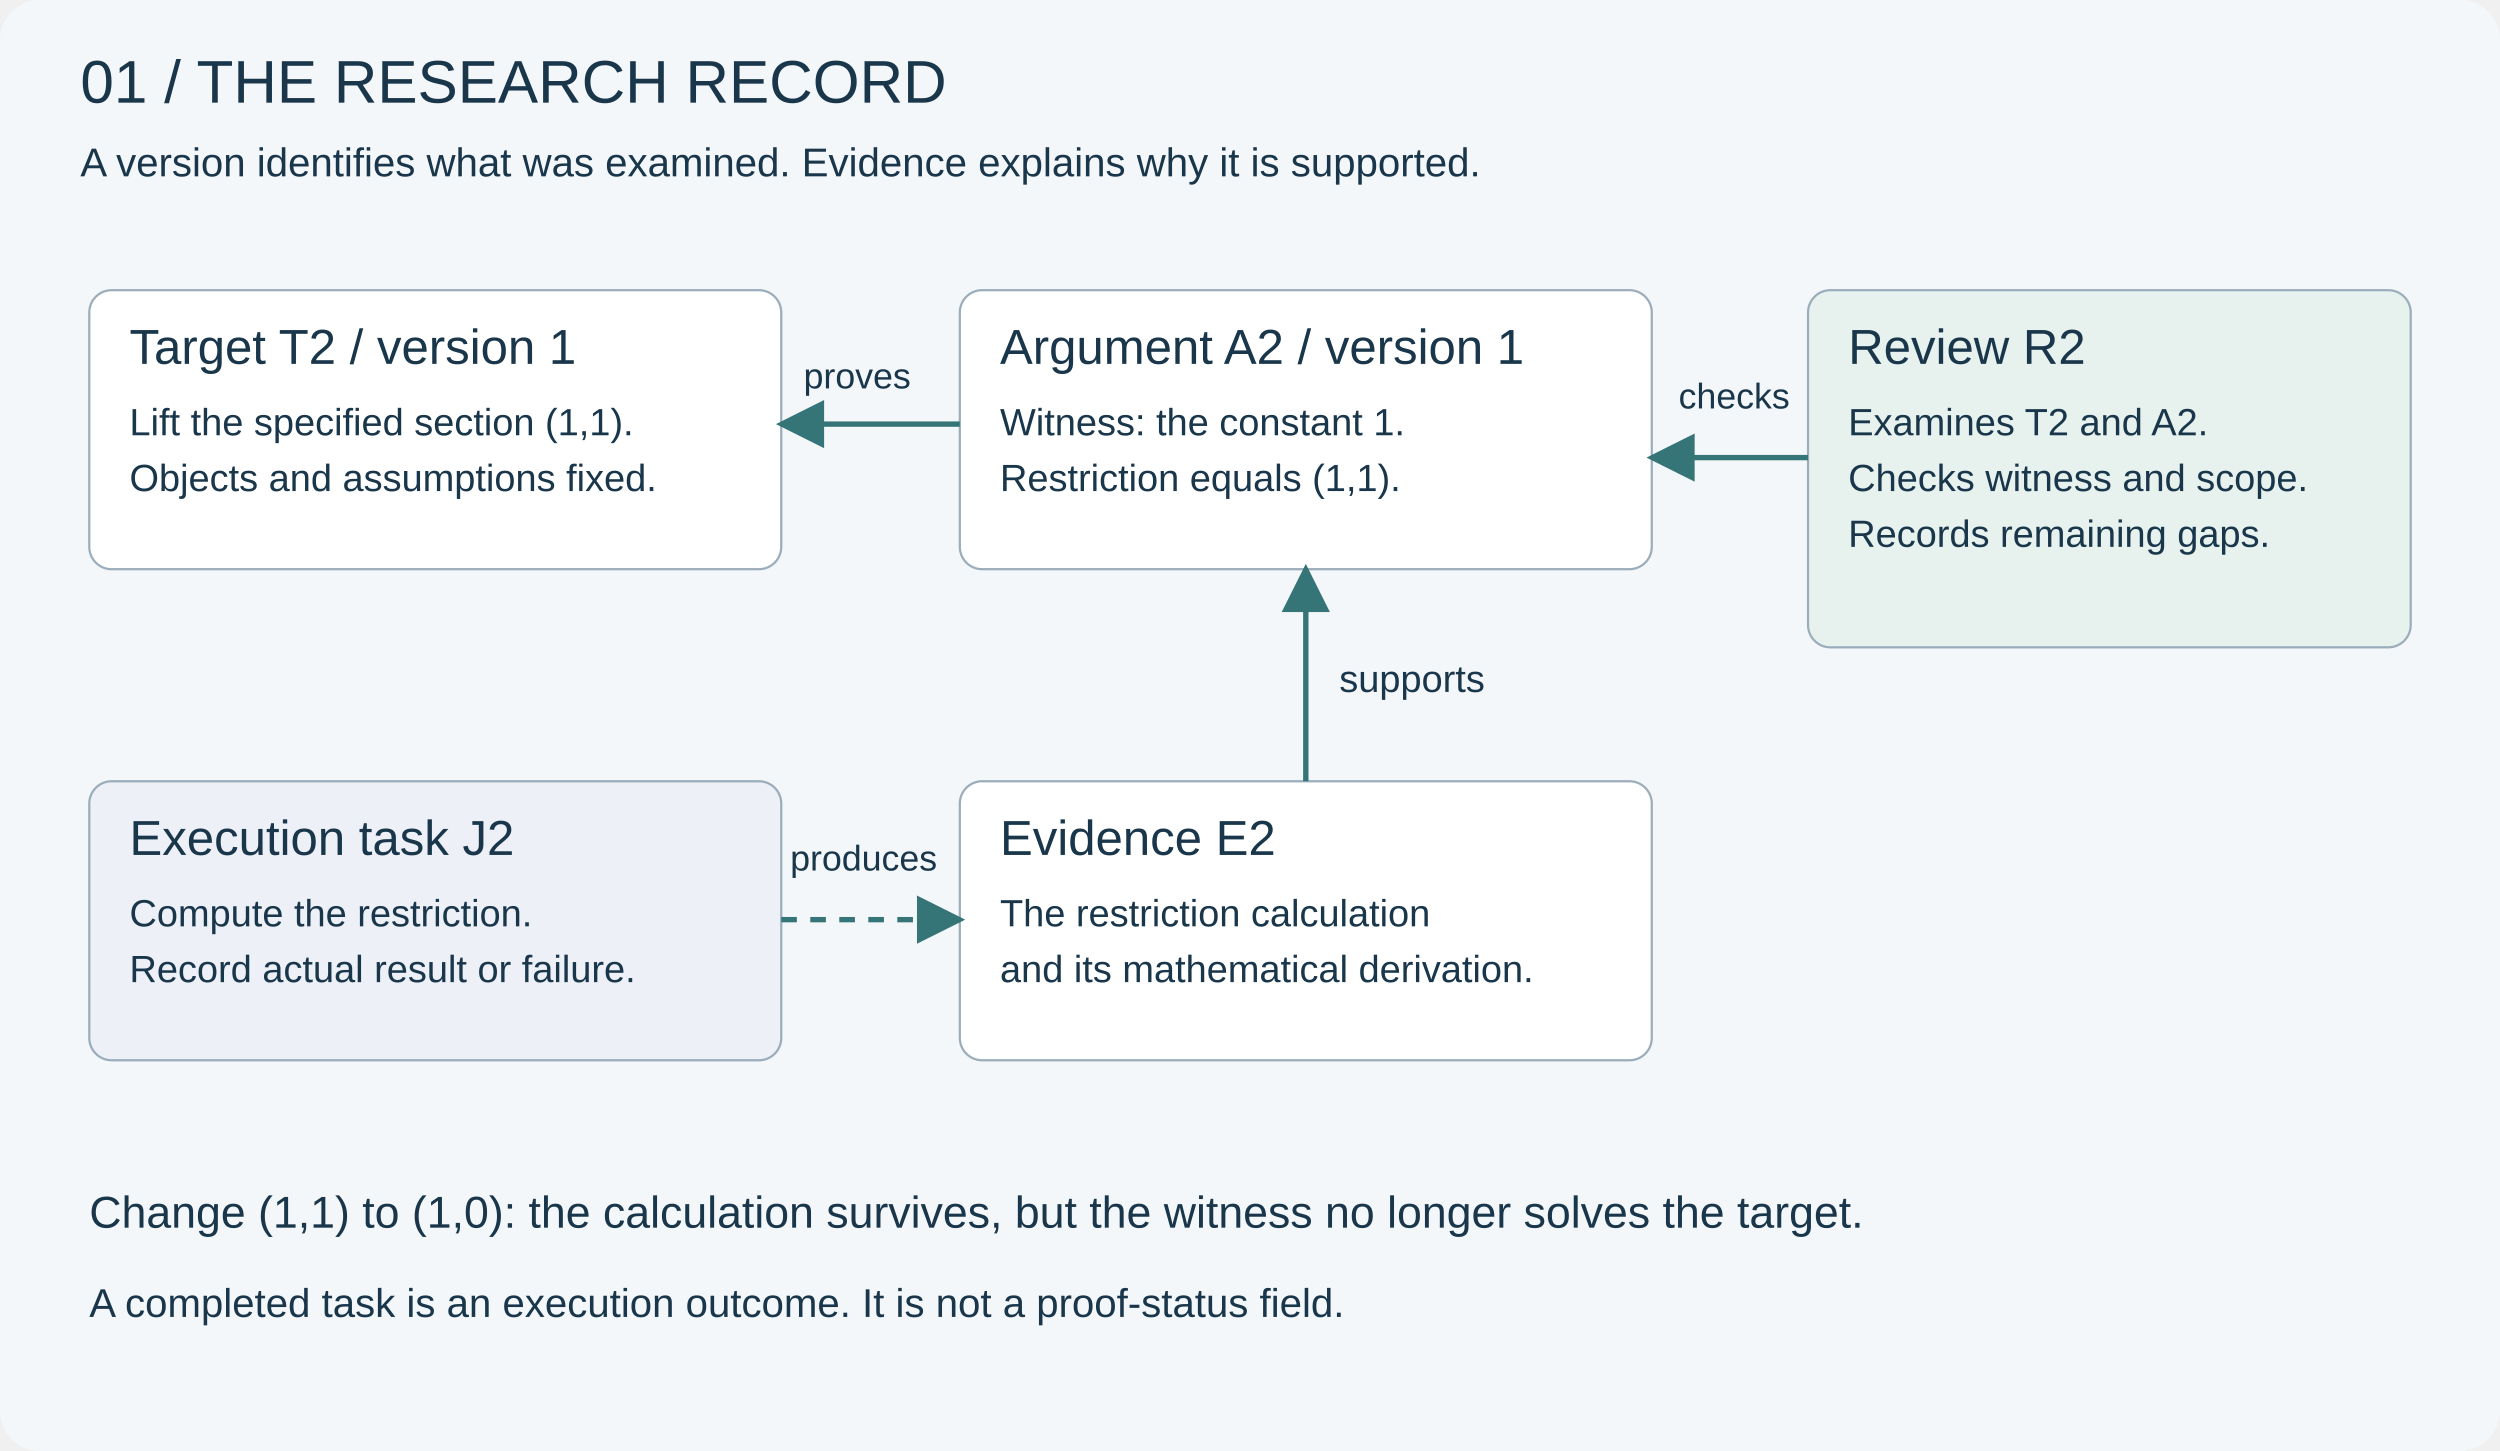
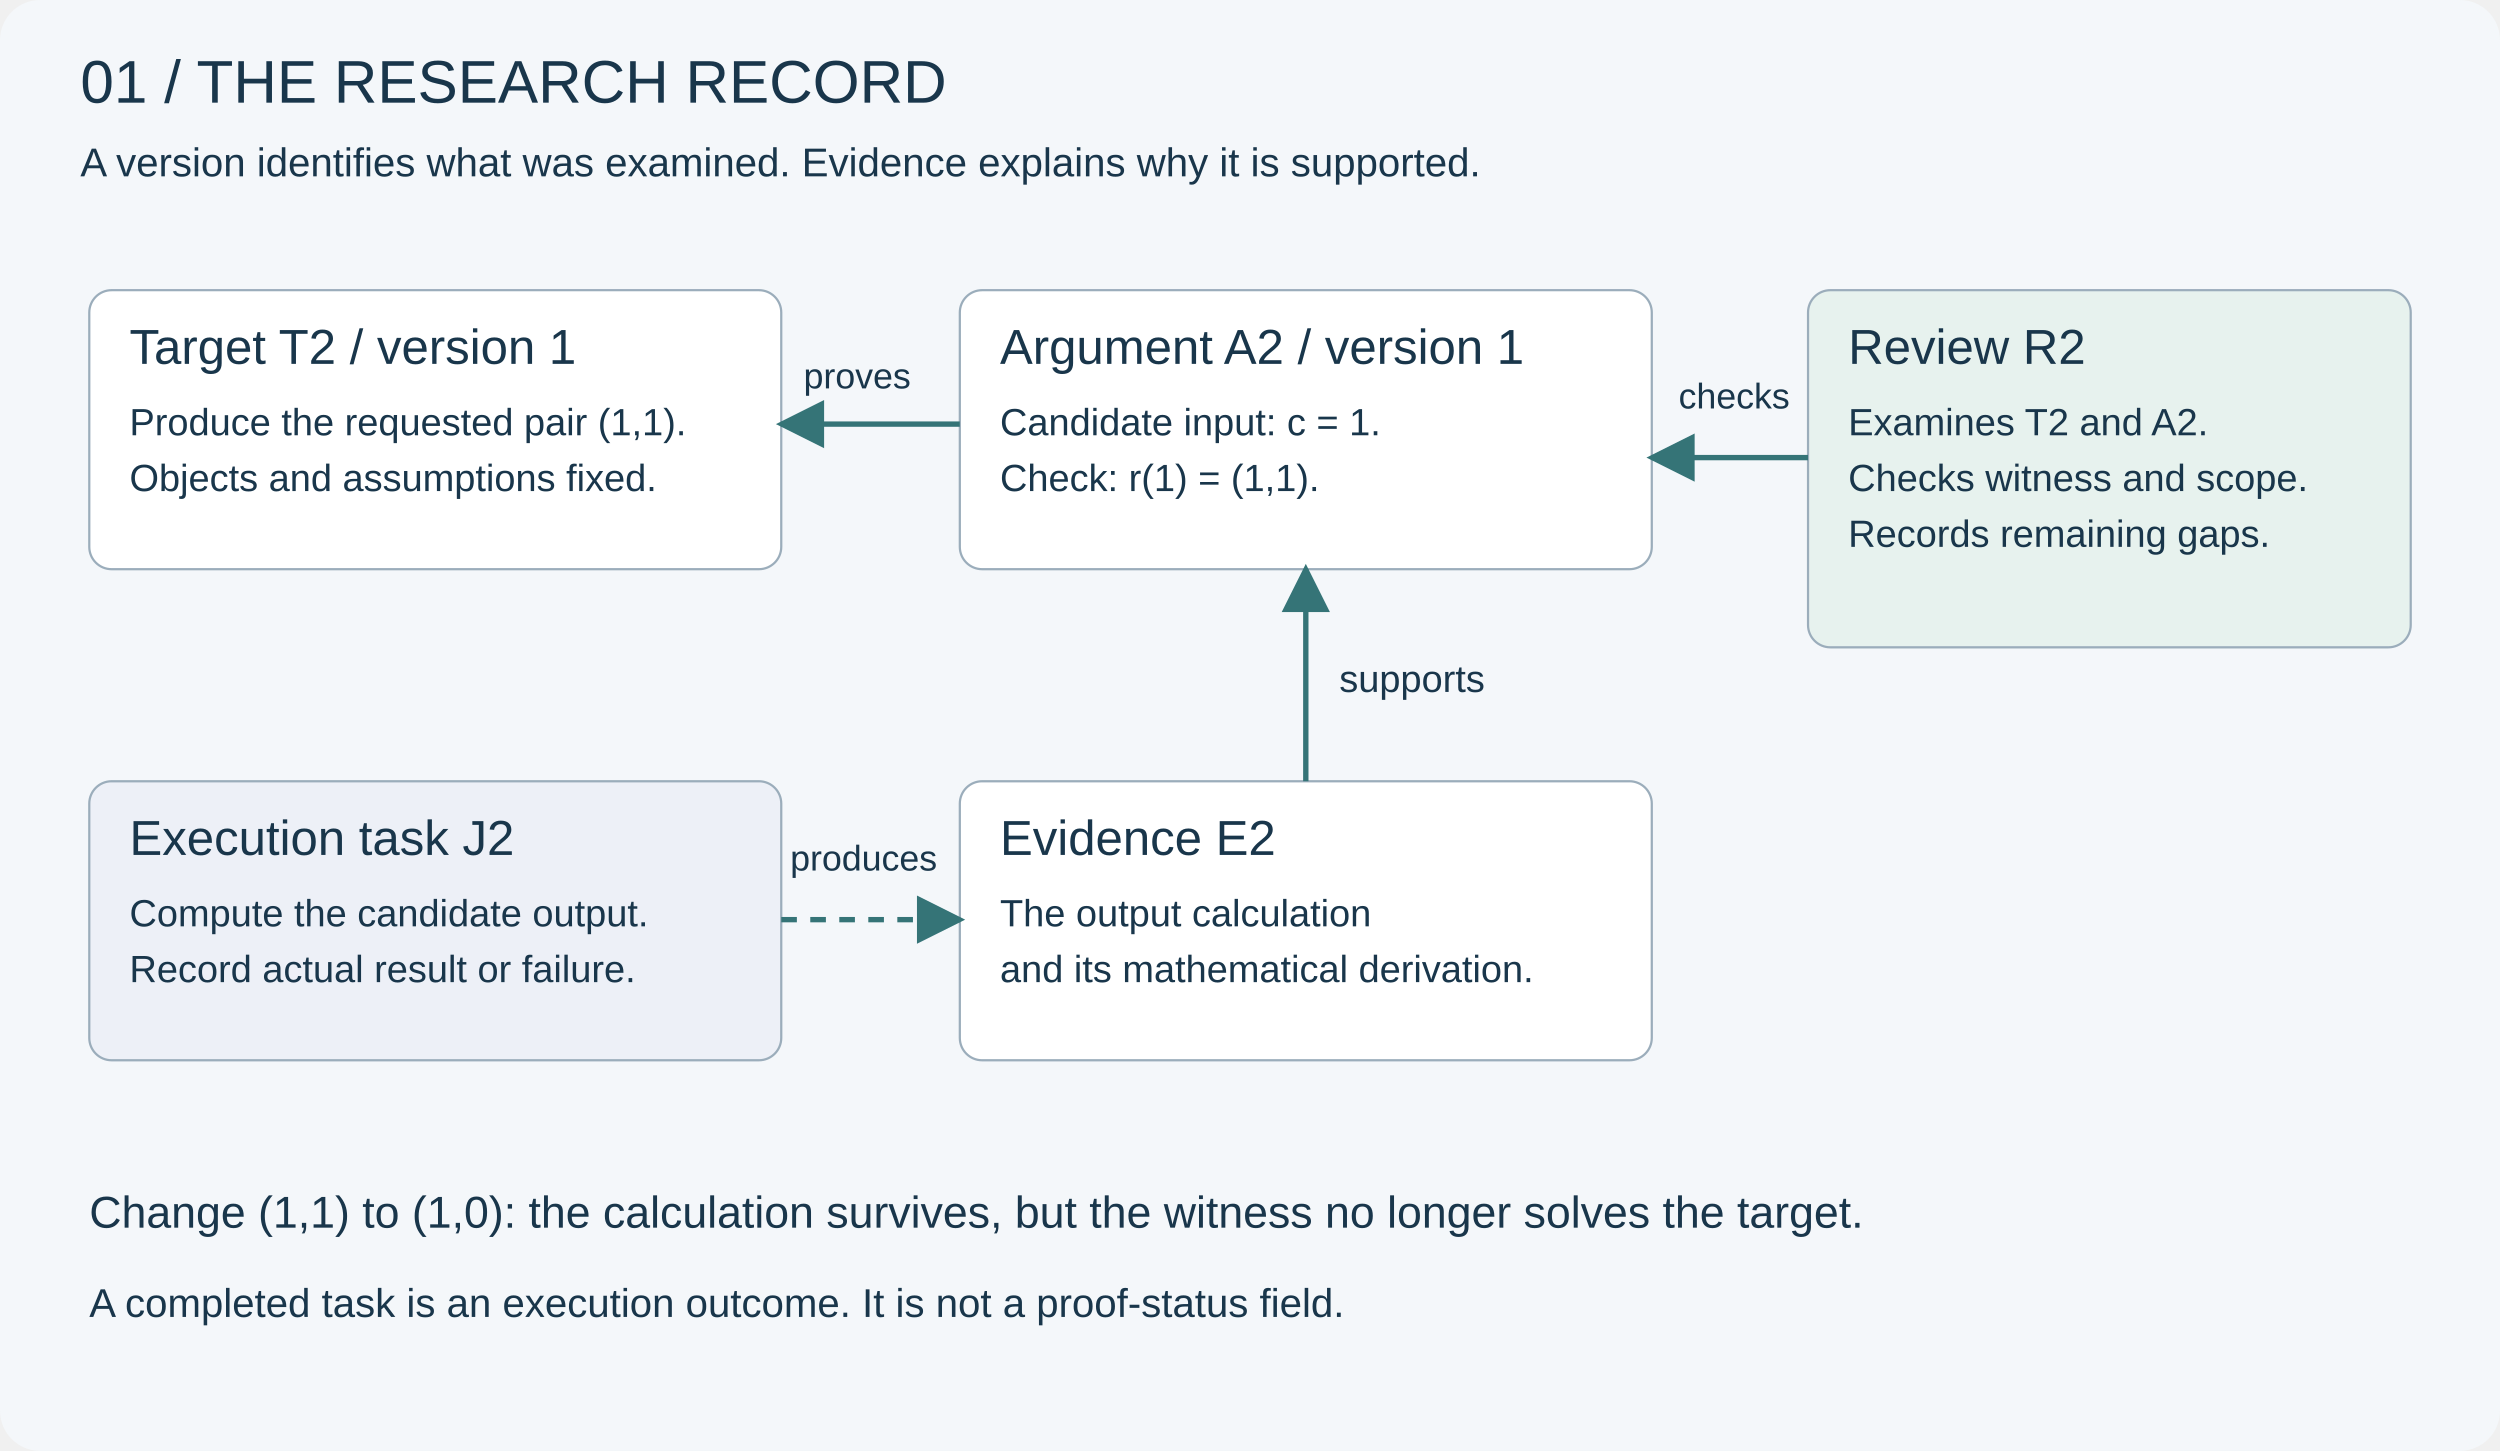
<svg xmlns="http://www.w3.org/2000/svg" viewBox="0 0 1120 650" role="img" aria-labelledby="title desc">
  <defs>
    <marker id="arrow" markerWidth="9" markerHeight="9" refX="8" refY="4.5" orient="auto">
      <path d="M0 0L9 4.5L0 9" fill="#357477" />
    </marker>
  </defs>
  <rect width="1120" height="650" rx="18" fill="#f4f7fa" />
  <g font-family="Arial, sans-serif" fill="#19364b">
    <text x="36" y="46" font-size="27" fill="#19364b">01 / THE RESEARCH RECORD</text>
    <text x="36" y="79" font-size="18" fill="#19364b">A version identifies what was examined. Evidence explains why it is supported.</text>
    <rect x="40" y="130" width="310" height="125" rx="10" fill="#ffffff" stroke="#9badbb" />
    <text x="58" y="163" font-size="22" fill="#19364b">Target T2 / version 1</text>
-     <text x="58" y="195" font-size="17" fill="#19364b">Lift the specified section (1,1).</text>
+     <text x="58" y="195" font-size="17" fill="#19364b">Produce the requested pair (1,1).</text>
    <text x="58" y="220" font-size="17" fill="#19364b">Objects and assumptions fixed.</text>
    <rect x="430" y="130" width="310" height="125" rx="10" fill="#ffffff" stroke="#9badbb" />
    <text x="448" y="163" font-size="22" fill="#19364b">Argument A2 / version 1</text>
-     <text x="448" y="195" font-size="17" fill="#19364b">Witness: the constant 1.</text>
-     <text x="448" y="220" font-size="17" fill="#19364b">Restriction equals (1,1).</text>
+     <text x="448" y="195" font-size="17" fill="#19364b">Candidate input: c = 1.</text>
+     <text x="448" y="220" font-size="17" fill="#19364b">Check: r(1) = (1,1).</text>
    <path d="M430 190H350" fill="none" stroke="#357477" stroke-width="2.4" marker-end="url(#arrow)" />
    <text x="360" y="174" font-size="16" fill="#19364b">proves</text>
    <rect x="430" y="350" width="310" height="125" rx="10" fill="#ffffff" stroke="#9badbb" />
    <text x="448" y="383" font-size="22" fill="#19364b">Evidence E2</text>
-     <text x="448" y="415" font-size="17" fill="#19364b">The restriction calculation</text>
+     <text x="448" y="415" font-size="17" fill="#19364b">The output calculation</text>
    <text x="448" y="440" font-size="17" fill="#19364b">and its mathematical derivation.</text>
    <path d="M585 350V255" fill="none" stroke="#357477" stroke-width="2.4" marker-end="url(#arrow)" />
    <text x="600" y="310" font-size="17" fill="#19364b">supports</text>
    <rect x="810" y="130" width="270" height="160" rx="10" fill="#e7f2ee" stroke="#9badbb" />
    <text x="828" y="163" font-size="22" fill="#19364b">Review R2</text>
    <text x="828" y="195" font-size="17" fill="#19364b">Examines T2 and A2.</text>
    <text x="828" y="220" font-size="17" fill="#19364b">Checks witness and scope.</text>
    <text x="828" y="245" font-size="17" fill="#19364b">Records remaining gaps.</text>
    <path d="M810 205H740" fill="none" stroke="#357477" stroke-width="2.4" marker-end="url(#arrow)" />
    <text x="752" y="183" font-size="16" fill="#19364b">checks</text>
    <rect x="40" y="350" width="310" height="125" rx="10" fill="#edf0f7" stroke="#9badbb" />
    <text x="58" y="383" font-size="22" fill="#19364b">Execution task J2</text>
-     <text x="58" y="415" font-size="17" fill="#19364b">Compute the restriction.</text>
+     <text x="58" y="415" font-size="17" fill="#19364b">Compute the candidate output.</text>
    <text x="58" y="440" font-size="17" fill="#19364b">Record actual result or failure.</text>
    <path d="M350 412H430" fill="none" stroke="#357477" stroke-width="2.4" stroke-dasharray="7 6" marker-end="url(#arrow)" />
    <text x="354" y="390" font-size="16" fill="#19364b">produces</text>
    <text x="40" y="550" font-size="20" fill="#19364b">Change (1,1) to (1,0): the calculation survives, but the witness no longer solves the target.</text>
    <text x="40" y="590" font-size="18" fill="#19364b">A completed task is an execution outcome. It is not a proof-status field.</text>
  </g>
</svg>
